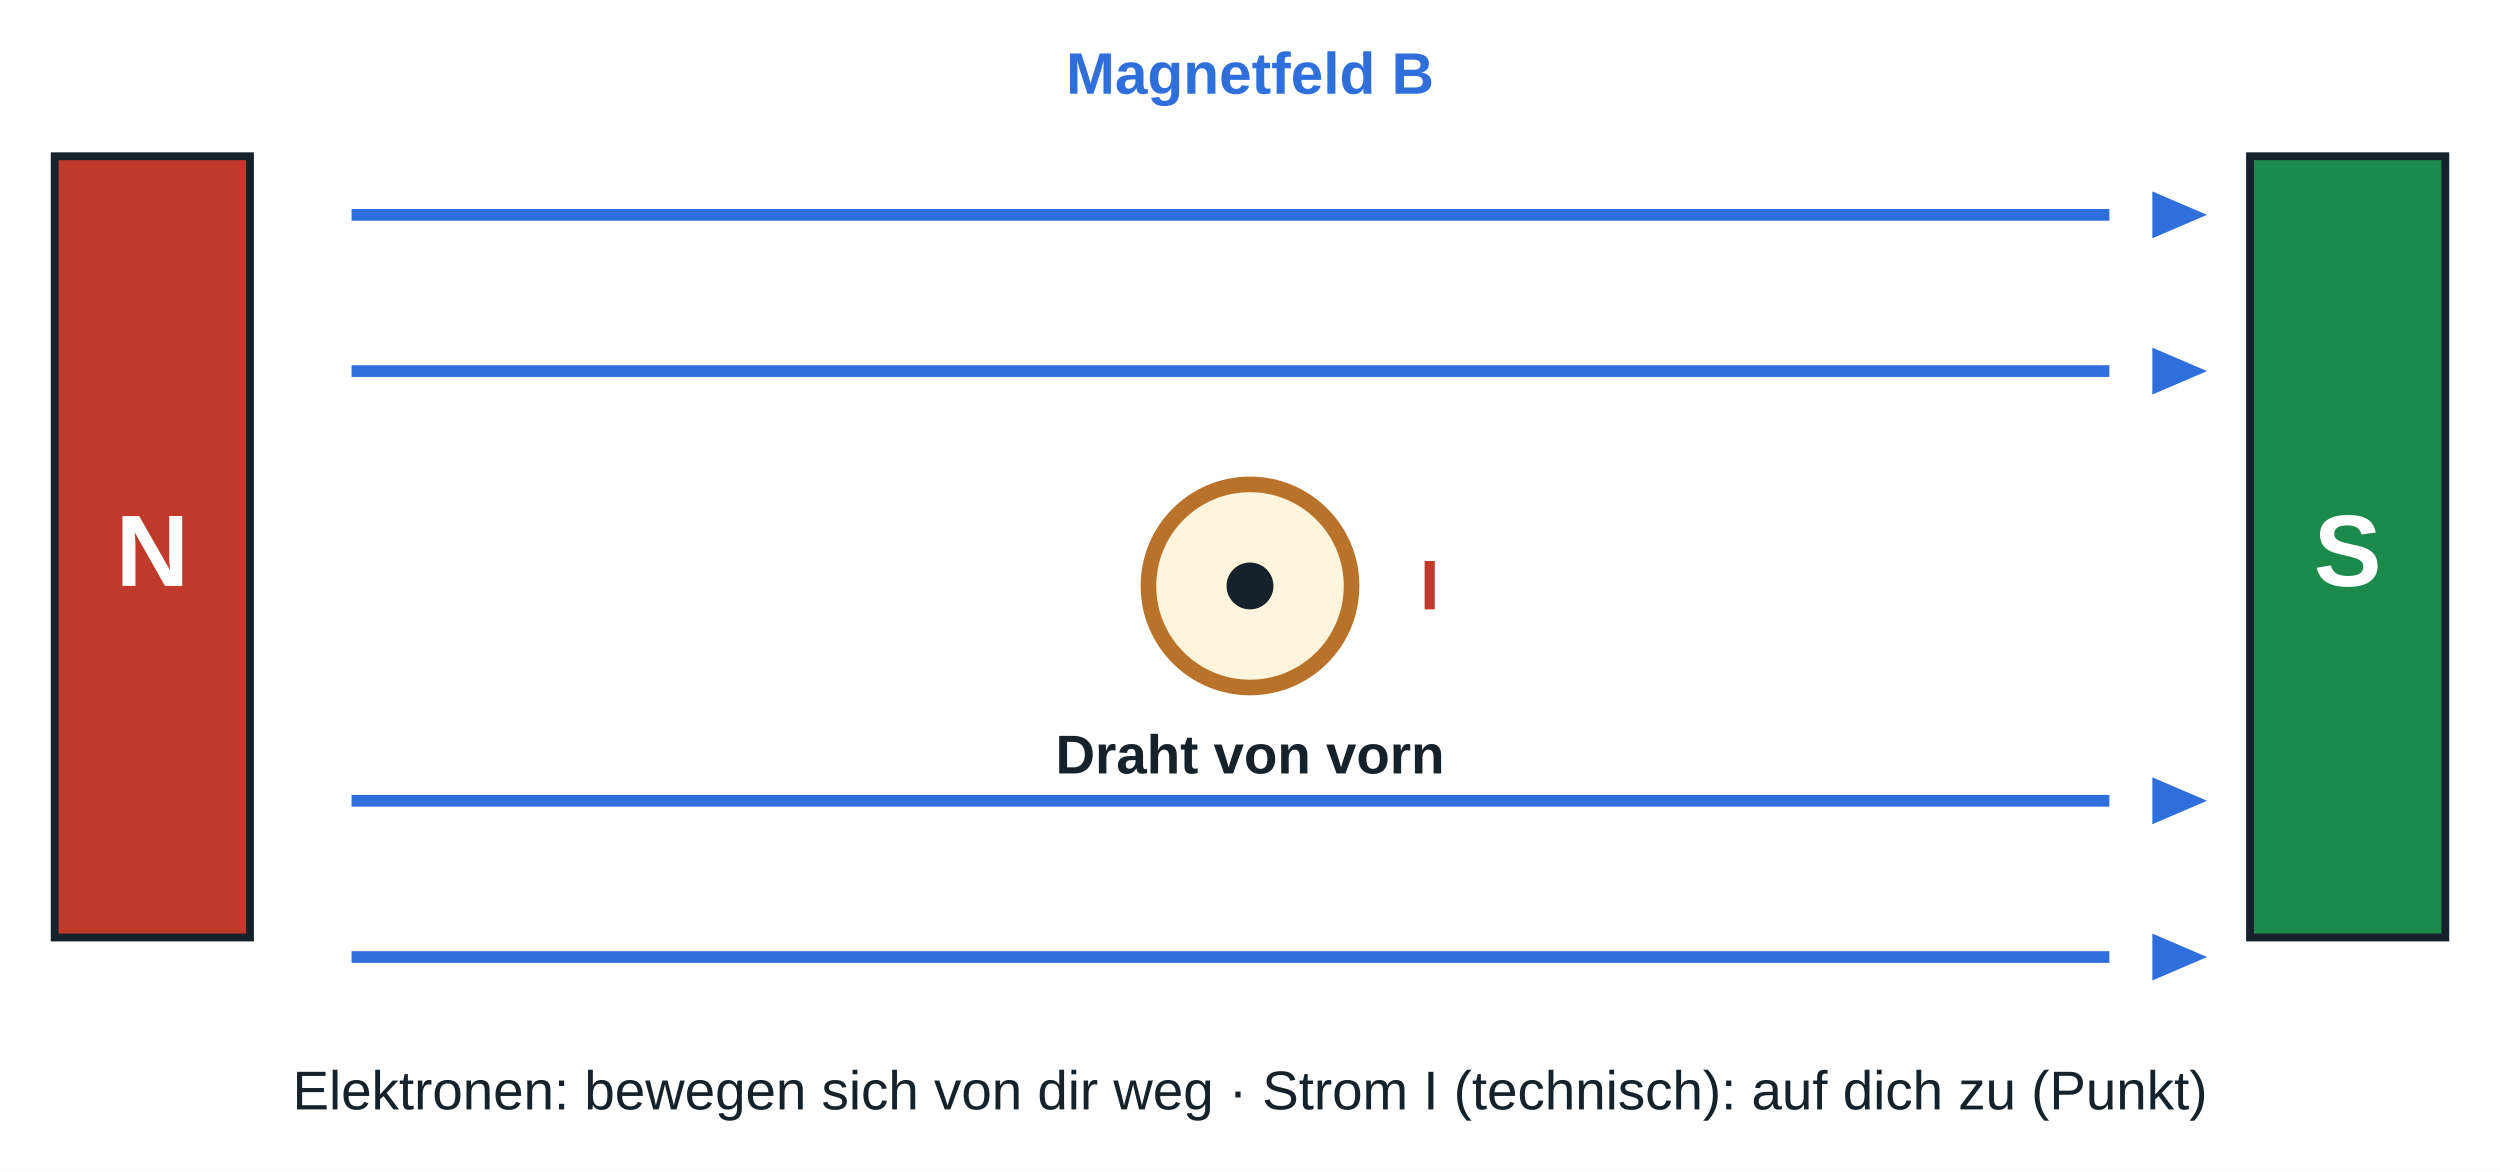
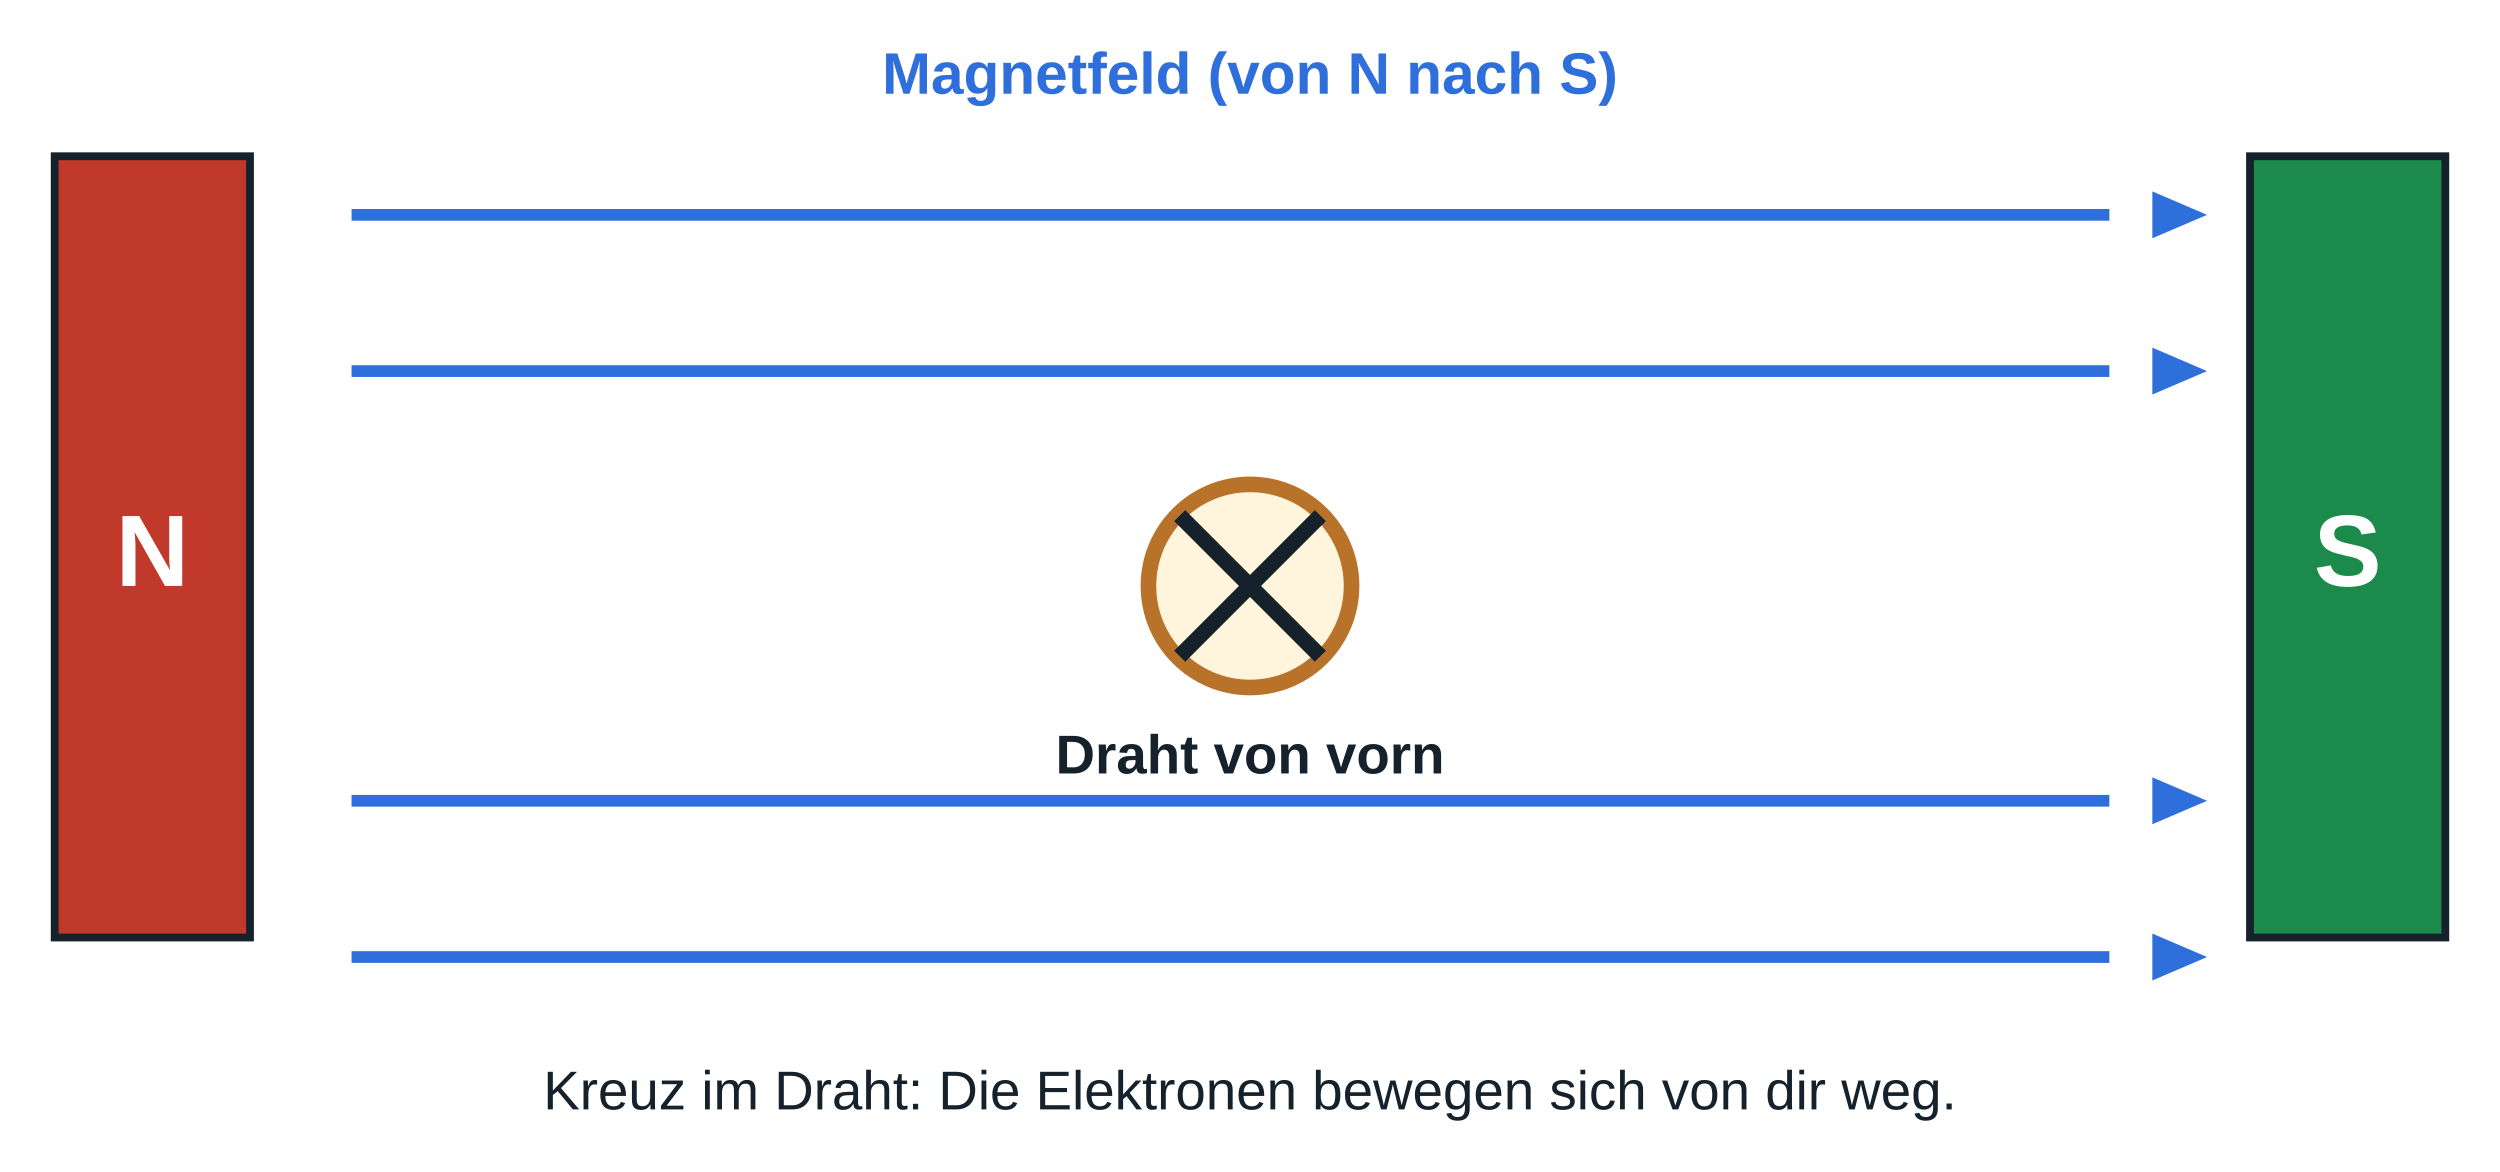
<svg xmlns="http://www.w3.org/2000/svg" viewBox="0 0 640 300" width="640" height="300" font-family="Arial, Helvetica, sans-serif">
  <rect width="640" height="300" fill="#ffffff" />
  <rect x="14" y="40" width="50" height="200" fill="#c0392b" stroke="#15212b" stroke-width="2" />
  <rect x="576" y="40" width="50" height="200" fill="#1b8a4b" stroke="#15212b" stroke-width="2" />
  <text x="39" y="150" font-size="26" font-weight="700" fill="#fff" text-anchor="middle">N</text>
  <text x="601" y="150" font-size="26" font-weight="700" fill="#fff" text-anchor="middle">S</text>
  <line x1="90" y1="55" x2="540" y2="55" stroke="#2f6fdb" stroke-width="3" />
  <polygon points="565,55 551,49 551,61" fill="#2f6fdb" />
  <line x1="90" y1="95" x2="540" y2="95" stroke="#2f6fdb" stroke-width="3" />
  <polygon points="565,95 551,89 551,101" fill="#2f6fdb" />
  <line x1="90" y1="205" x2="540" y2="205" stroke="#2f6fdb" stroke-width="3" />
  <polygon points="565,205 551,199 551,211" fill="#2f6fdb" />
  <line x1="90" y1="245" x2="540" y2="245" stroke="#2f6fdb" stroke-width="3" />
  <polygon points="565,245 551,239 551,251" fill="#2f6fdb" />
-   <text x="320" y="24" font-size="15" font-weight="700" fill="#2f6fdb" text-anchor="middle">Magnetfeld B</text>
+   <text x="320" y="24" font-size="15" font-weight="700" fill="#2f6fdb" text-anchor="middle">Magnetfeld (von N nach S)</text>
  <circle cx="320" cy="150" r="26" fill="#fff4dc" stroke="#b9722a" stroke-width="4" />
-   <circle cx="320" cy="150" r="6" fill="#15212b" />
+   <path d="M302 132 L338 168 M338 132 L302 168" stroke="#15212b" stroke-width="4" />
  <text x="320" y="198" font-size="14" font-weight="700" fill="#15212b" text-anchor="middle">Draht von vorn</text>
-   <text x="366" y="156" font-size="18" font-weight="700" fill="#c0392b" text-anchor="middle">I</text>
-   <text x="320" y="284" font-size="14" font-weight="400" fill="#15212b" text-anchor="middle">Elektronen: bewegen sich von dir weg · Strom I (technisch): auf dich zu (Punkt)</text>
+   <text x="320" y="284" font-size="14" font-weight="400" fill="#15212b" text-anchor="middle">Kreuz im Draht: Die Elektronen bewegen sich von dir weg.</text>
</svg>
